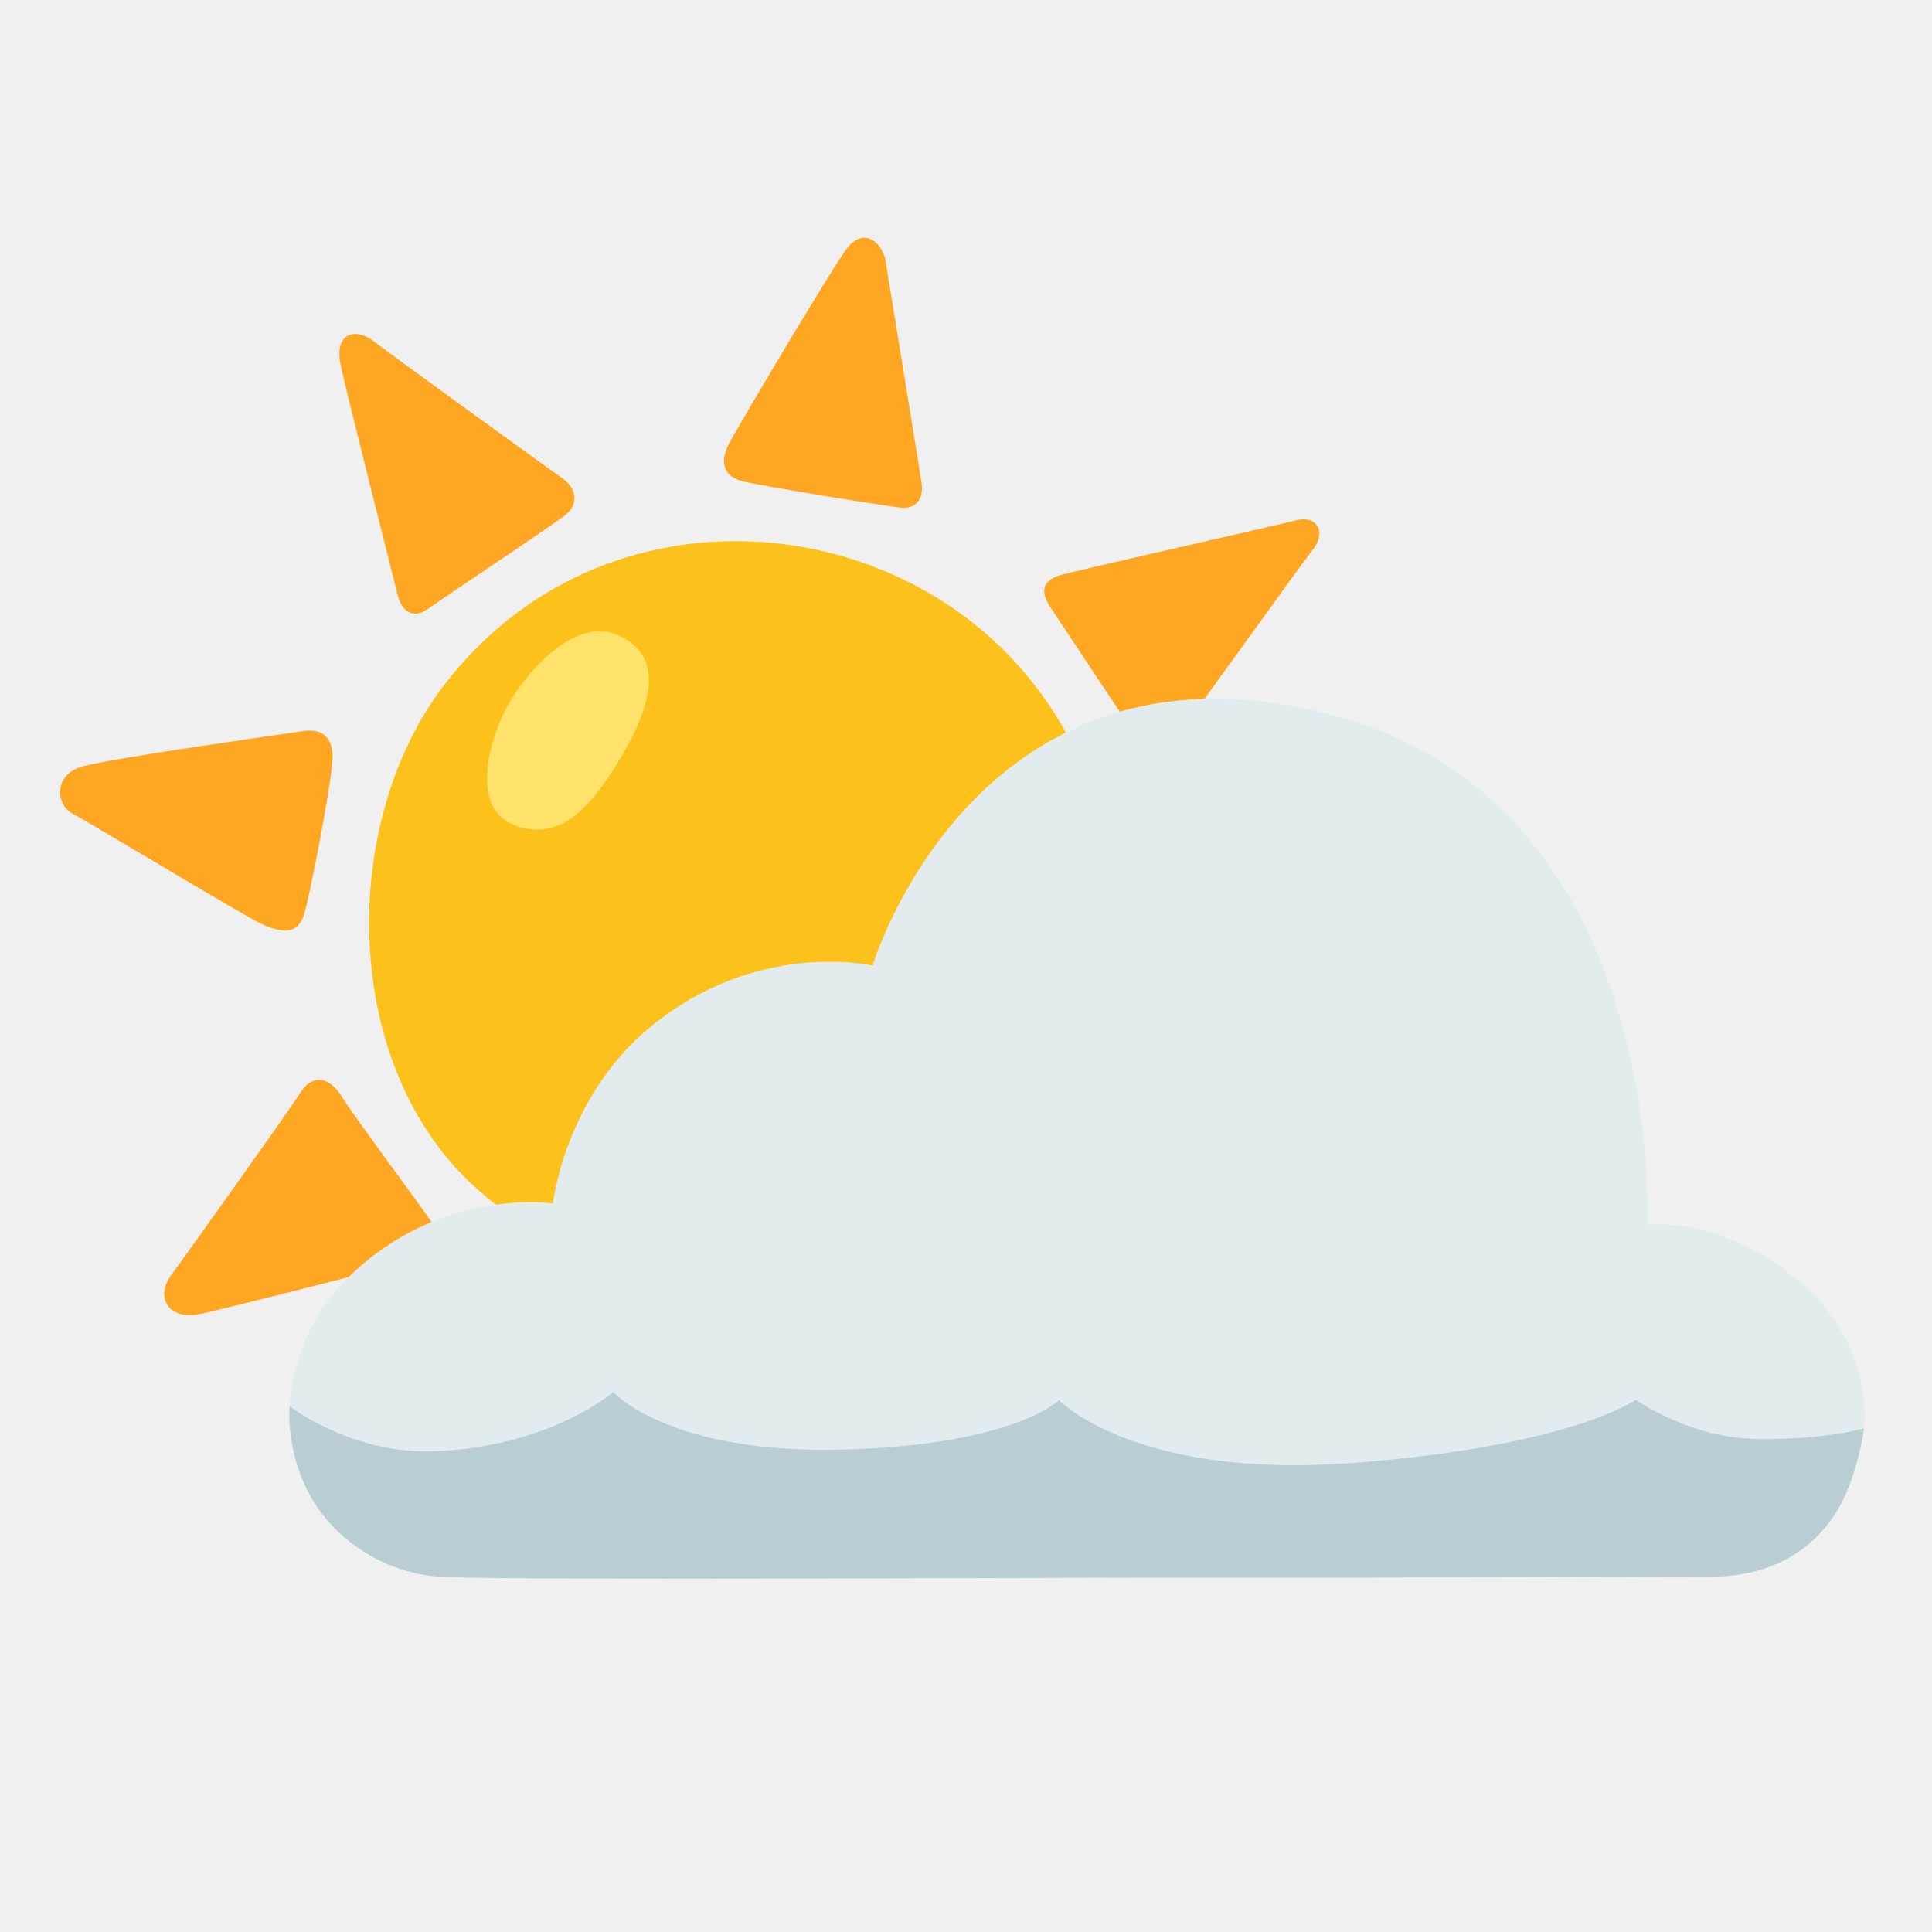
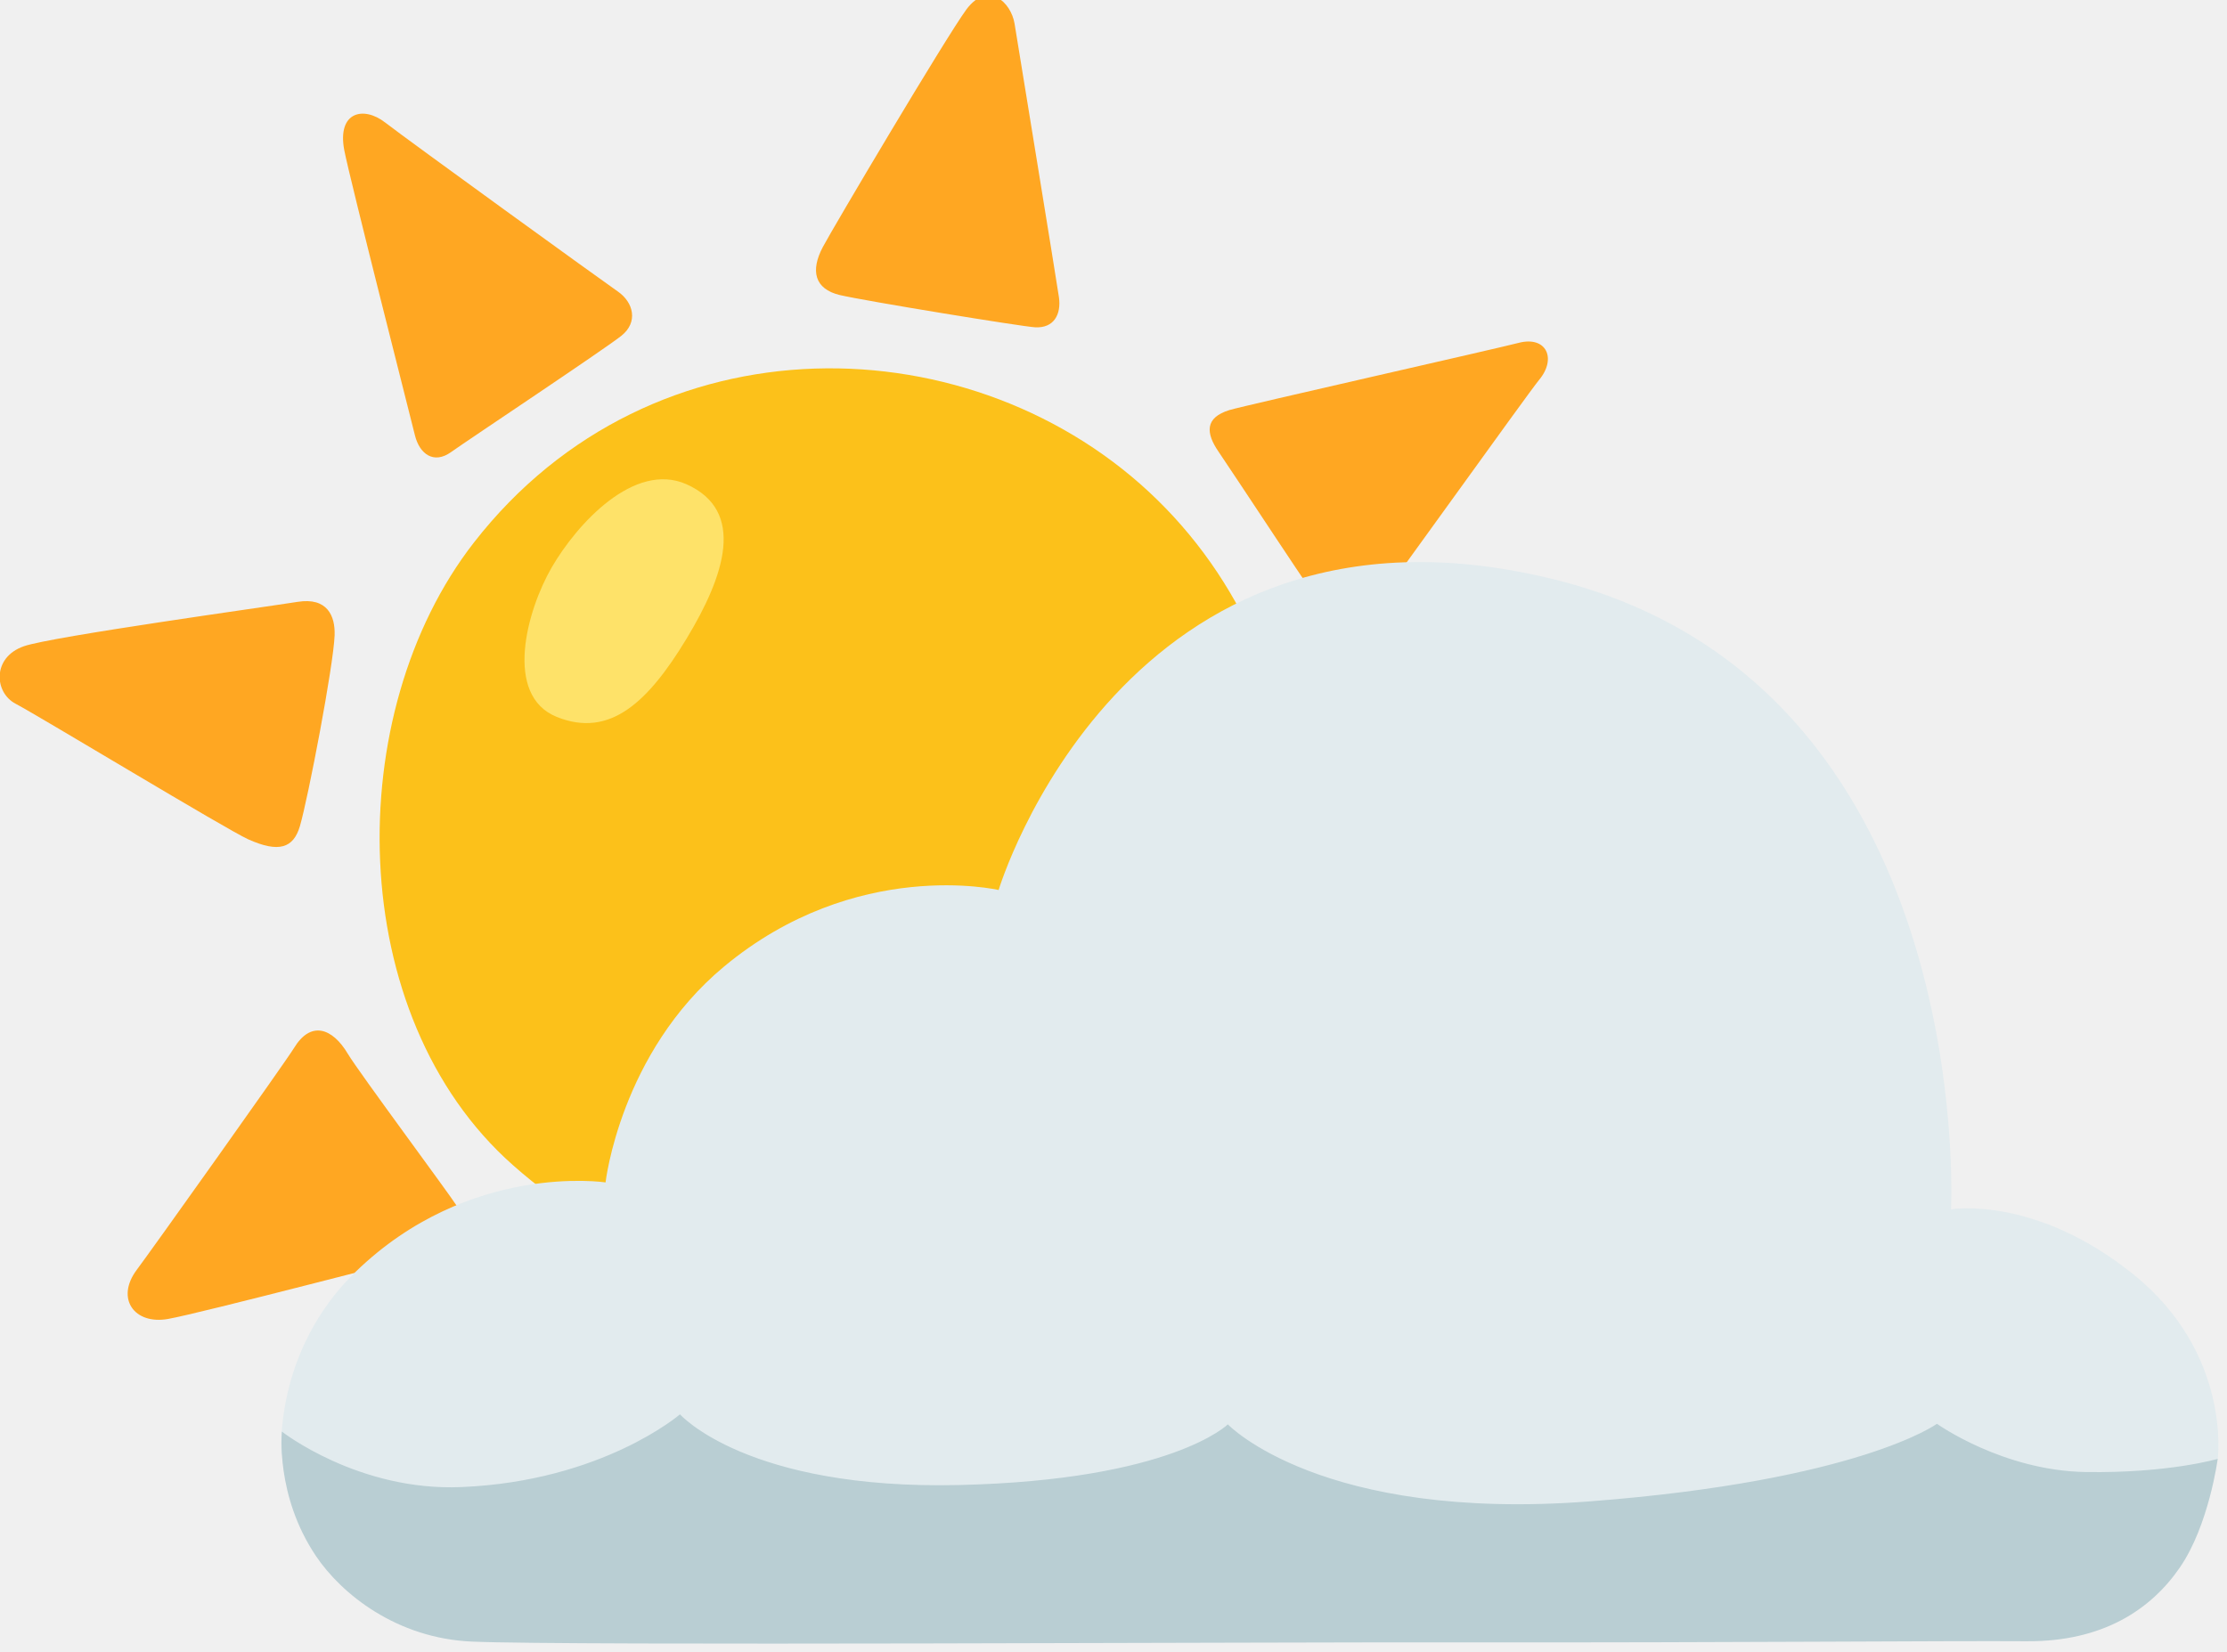
- <svg xmlns="http://www.w3.org/2000/svg" width="128" height="128" viewBox="0 0 128 128" fill="none">
-   <path d="M29.53 45.25C22.39 54.42 22.51 70.73 31.64 78.8C42 87.97 56.57 87.88 65.74 79.44C76.73 69.33 76.1 52.49 66.38 42.96C56.61 33.37 39.15 32.87 29.53 45.25V45.25Z" fill="#FCC11A" />
-   <path d="M40.99 42.1C38.17 40.85 35.08 44.25 33.73 46.58C32.38 48.91 31.13 53.48 34 54.64C36.87 55.8 38.93 53.83 40.99 50.43C43.05 47.03 44.21 43.54 40.99 42.1V42.1Z" fill="#FEE269" />
-   <path d="M48.34 29.31C47.66 30.59 47.89 31.57 49.24 31.9C50.6 32.22 59.06 33.6 59.77 33.64C60.8 33.7 61.19 32.93 61.06 32.02C60.93 31.12 58.86 18.45 58.67 17.28C58.48 16.12 57.25 14.95 56.08 16.5C54.93 18.07 48.85 28.34 48.34 29.31V29.31ZM70.25 38.1C68.92 38.51 68.96 39.33 69.67 40.36C70.38 41.39 75.29 48.89 75.75 49.41C76.21 49.93 76.98 50.06 77.62 49.28C78.26 48.5 86.34 37.19 86.93 36.48C87.9 35.32 87.32 34.09 85.83 34.48C84.69 34.78 71.09 37.85 70.25 38.1V38.1ZM19.84 72.49C20.74 71 21.91 71.39 22.75 72.81C23.33 73.78 28.18 80.31 28.63 81.02C29.08 81.73 29.28 83.09 27.85 83.41C26.43 83.73 14.86 86.77 13.05 87.09C11.24 87.41 10.21 85.99 11.37 84.44C12.05 83.54 19.32 73.33 19.84 72.49V72.49ZM17.38 61.24C19.03 61.98 19.81 61.71 20.16 60.53C20.61 58.98 21.97 51.87 22.03 50.25C22.07 49.2 21.64 48.18 20.03 48.44C18.41 48.7 6.78 50.31 5.29 50.83C3.56 51.43 3.69 53.33 4.84 53.93C6.2 54.65 16.22 60.72 17.38 61.24ZM37.48 34.1C38.41 33.36 38.13 32.29 37.29 31.71C36.45 31.13 26.07 23.62 24.75 22.6C23.59 21.7 22.16 22.02 22.55 24.09C22.83 25.57 26.14 38.57 26.36 39.47C26.62 40.5 27.39 41.02 28.3 40.37C29.21 39.72 36.51 34.87 37.48 34.1Z" fill="#FFA722" />
-   <path d="M109.13 81.18C109.13 81.18 110.58 52.73 87.55 47.18C64.52 41.63 57.81 63.97 57.81 63.97C57.81 63.97 50.13 62.18 43.01 68.1C37.42 72.75 36.63 79.73 36.63 79.73C36.63 79.73 29.28 78.61 23.16 84.55C18.73 88.85 19.16 94.37 19.16 94.37L28.08 102.21L118.73 99.76L123.5 94.64C123.5 94.64 124.26 88.96 118.96 84.69C113.66 80.41 109.13 81.18 109.13 81.18V81.18Z" fill="#E2EBEE" />
-   <path d="M40.64 92.23C40.64 92.23 44.25 96.31 55.7 96.04C67.15 95.77 70.16 92.77 70.16 92.77C70.16 92.77 75.18 98.04 89.69 96.92C104.2 95.8 108.37 92.74 108.37 92.74C108.37 92.74 111.91 95.27 116.39 95.34C120.86 95.41 123.5 94.63 123.5 94.63C123.5 94.63 123.03 98.19 121.47 100.47C119.91 102.75 117.31 104.49 113.2 104.46C109.08 104.43 96.56 104.54 83.85 104.52C71.14 104.5 34.82 104.71 29.45 104.48C25.36 104.31 22.39 101.9 21.02 99.86C18.83 96.6 19.19 93.16 19.19 93.16C19.19 93.16 23.31 96.39 28.87 96.15C36.47 95.83 40.64 92.23 40.64 92.23V92.23Z" fill="#B9CED3" />
+ <svg xmlns="http://www.w3.org/2000/svg" width="240" height="178" viewBox="0 0 240 178" fill="none">
+   <g clip-path="url(#clip0_198_387)">
+     <path d="M51.06 58.5C36.78 76.84 37.02 109.46 55.28 125.6C76 143.94 105.14 143.76 123.48 126.88C145.46 106.66 144.2 72.98 124.76 53.92C105.22 34.74 70.3 33.74 51.06 58.5Z" fill="#FCC11A" />
+     <path d="M73.98 52.2C68.34 49.7 62.16 56.5 59.46 61.16C56.76 65.82 54.26 74.96 60 77.28C65.74 79.6 69.86 75.66 73.98 68.86C78.1 62.06 80.42 55.08 73.98 52.2Z" fill="#FEE269" />
+     <path d="M88.68 26.62C87.32 29.18 87.78 31.14 90.48 31.8C93.2 32.44 110.12 35.2 111.54 35.28C113.6 35.4 114.38 33.86 114.12 32.04C113.86 30.24 109.72 4.9 109.34 2.56C108.96 0.24 106.5 -2.1 104.16 1C101.86 4.14 89.7 24.68 88.68 26.62ZM132.5 44.2C129.84 45.02 129.92 46.66 131.34 48.72C132.76 50.78 142.58 65.78 143.5 66.82C144.42 67.86 145.96 68.12 147.24 66.56C148.52 65 164.68 42.38 165.86 40.96C167.8 38.64 166.64 36.18 163.66 36.96C161.38 37.56 134.18 43.7 132.5 44.2ZM31.68 112.98C33.48 110 35.82 110.78 37.5 113.62C38.66 115.56 48.36 128.62 49.26 130.04C50.16 131.46 50.56 134.18 47.7 134.82C44.86 135.46 21.72 141.54 18.1 142.18C14.48 142.82 12.42 139.98 14.74 136.88C16.1 135.08 30.64 114.66 31.68 112.98ZM26.76 90.48C30.06 91.96 31.62 91.42 32.32 89.06C33.22 85.96 35.94 71.74 36.06 68.5C36.14 66.4 35.28 64.36 32.06 64.88C28.82 65.4 5.56 68.62 2.58 69.66C-0.88 70.86 -0.62 74.66 1.68 75.86C4.4 77.3 24.44 89.44 26.76 90.48ZM66.96 36.2C68.82 34.72 68.26 32.58 66.58 31.42C64.9 30.26 44.14 15.24 41.5 13.2C39.18 11.4 36.32 12.04 37.1 16.18C37.66 19.14 44.28 45.14 44.72 46.94C45.24 49 46.78 50.04 48.6 48.74C50.42 47.44 65.02 37.74 66.96 36.2Z" fill="#FFA722" />
+     <path d="M210.26 130.36C210.26 130.36 213.16 73.46 167.1 62.36C121.04 51.26 107.62 95.94 107.62 95.94C107.62 95.94 92.26 92.36 78.02 104.2C66.84 113.5 65.26 127.46 65.26 127.46C65.26 127.46 50.56 125.22 38.32 137.1C29.46 145.7 30.32 156.74 30.32 156.74L48.16 172.42L229.46 167.52L239 157.28C239 157.28 240.52 145.92 229.92 137.38C219.32 128.82 210.26 130.36 210.26 130.36Z" fill="#E2EBEE" />
+     <path d="M73.28 152.46C73.28 152.46 80.5 160.62 103.4 160.08C126.3 159.54 132.32 153.54 132.32 153.54C132.32 153.54 142.36 164.08 171.38 161.84C200.4 159.6 208.74 153.48 208.74 153.48C208.74 153.48 215.82 158.54 224.78 158.68C233.72 158.82 239 157.26 239 157.26C239 157.26 238.06 164.38 234.94 168.94C231.82 173.5 226.62 176.98 218.4 176.92C210.16 176.86 185.12 177.08 159.7 177.04C134.28 177 61.64 177.42 50.9 176.96C42.72 176.62 36.78 171.8 34.04 167.72C29.66 161.2 30.38 154.32 30.38 154.32C30.38 154.32 38.62 160.78 49.74 160.3C64.94 159.66 73.28 152.46 73.28 152.46Z" fill="#B9CED3" />
+   </g>
+   <defs>
+     <clipPath id="clip0_198_387">
+       <rect width="240" height="178" fill="white" />
+     </clipPath>
+   </defs>
</svg>
